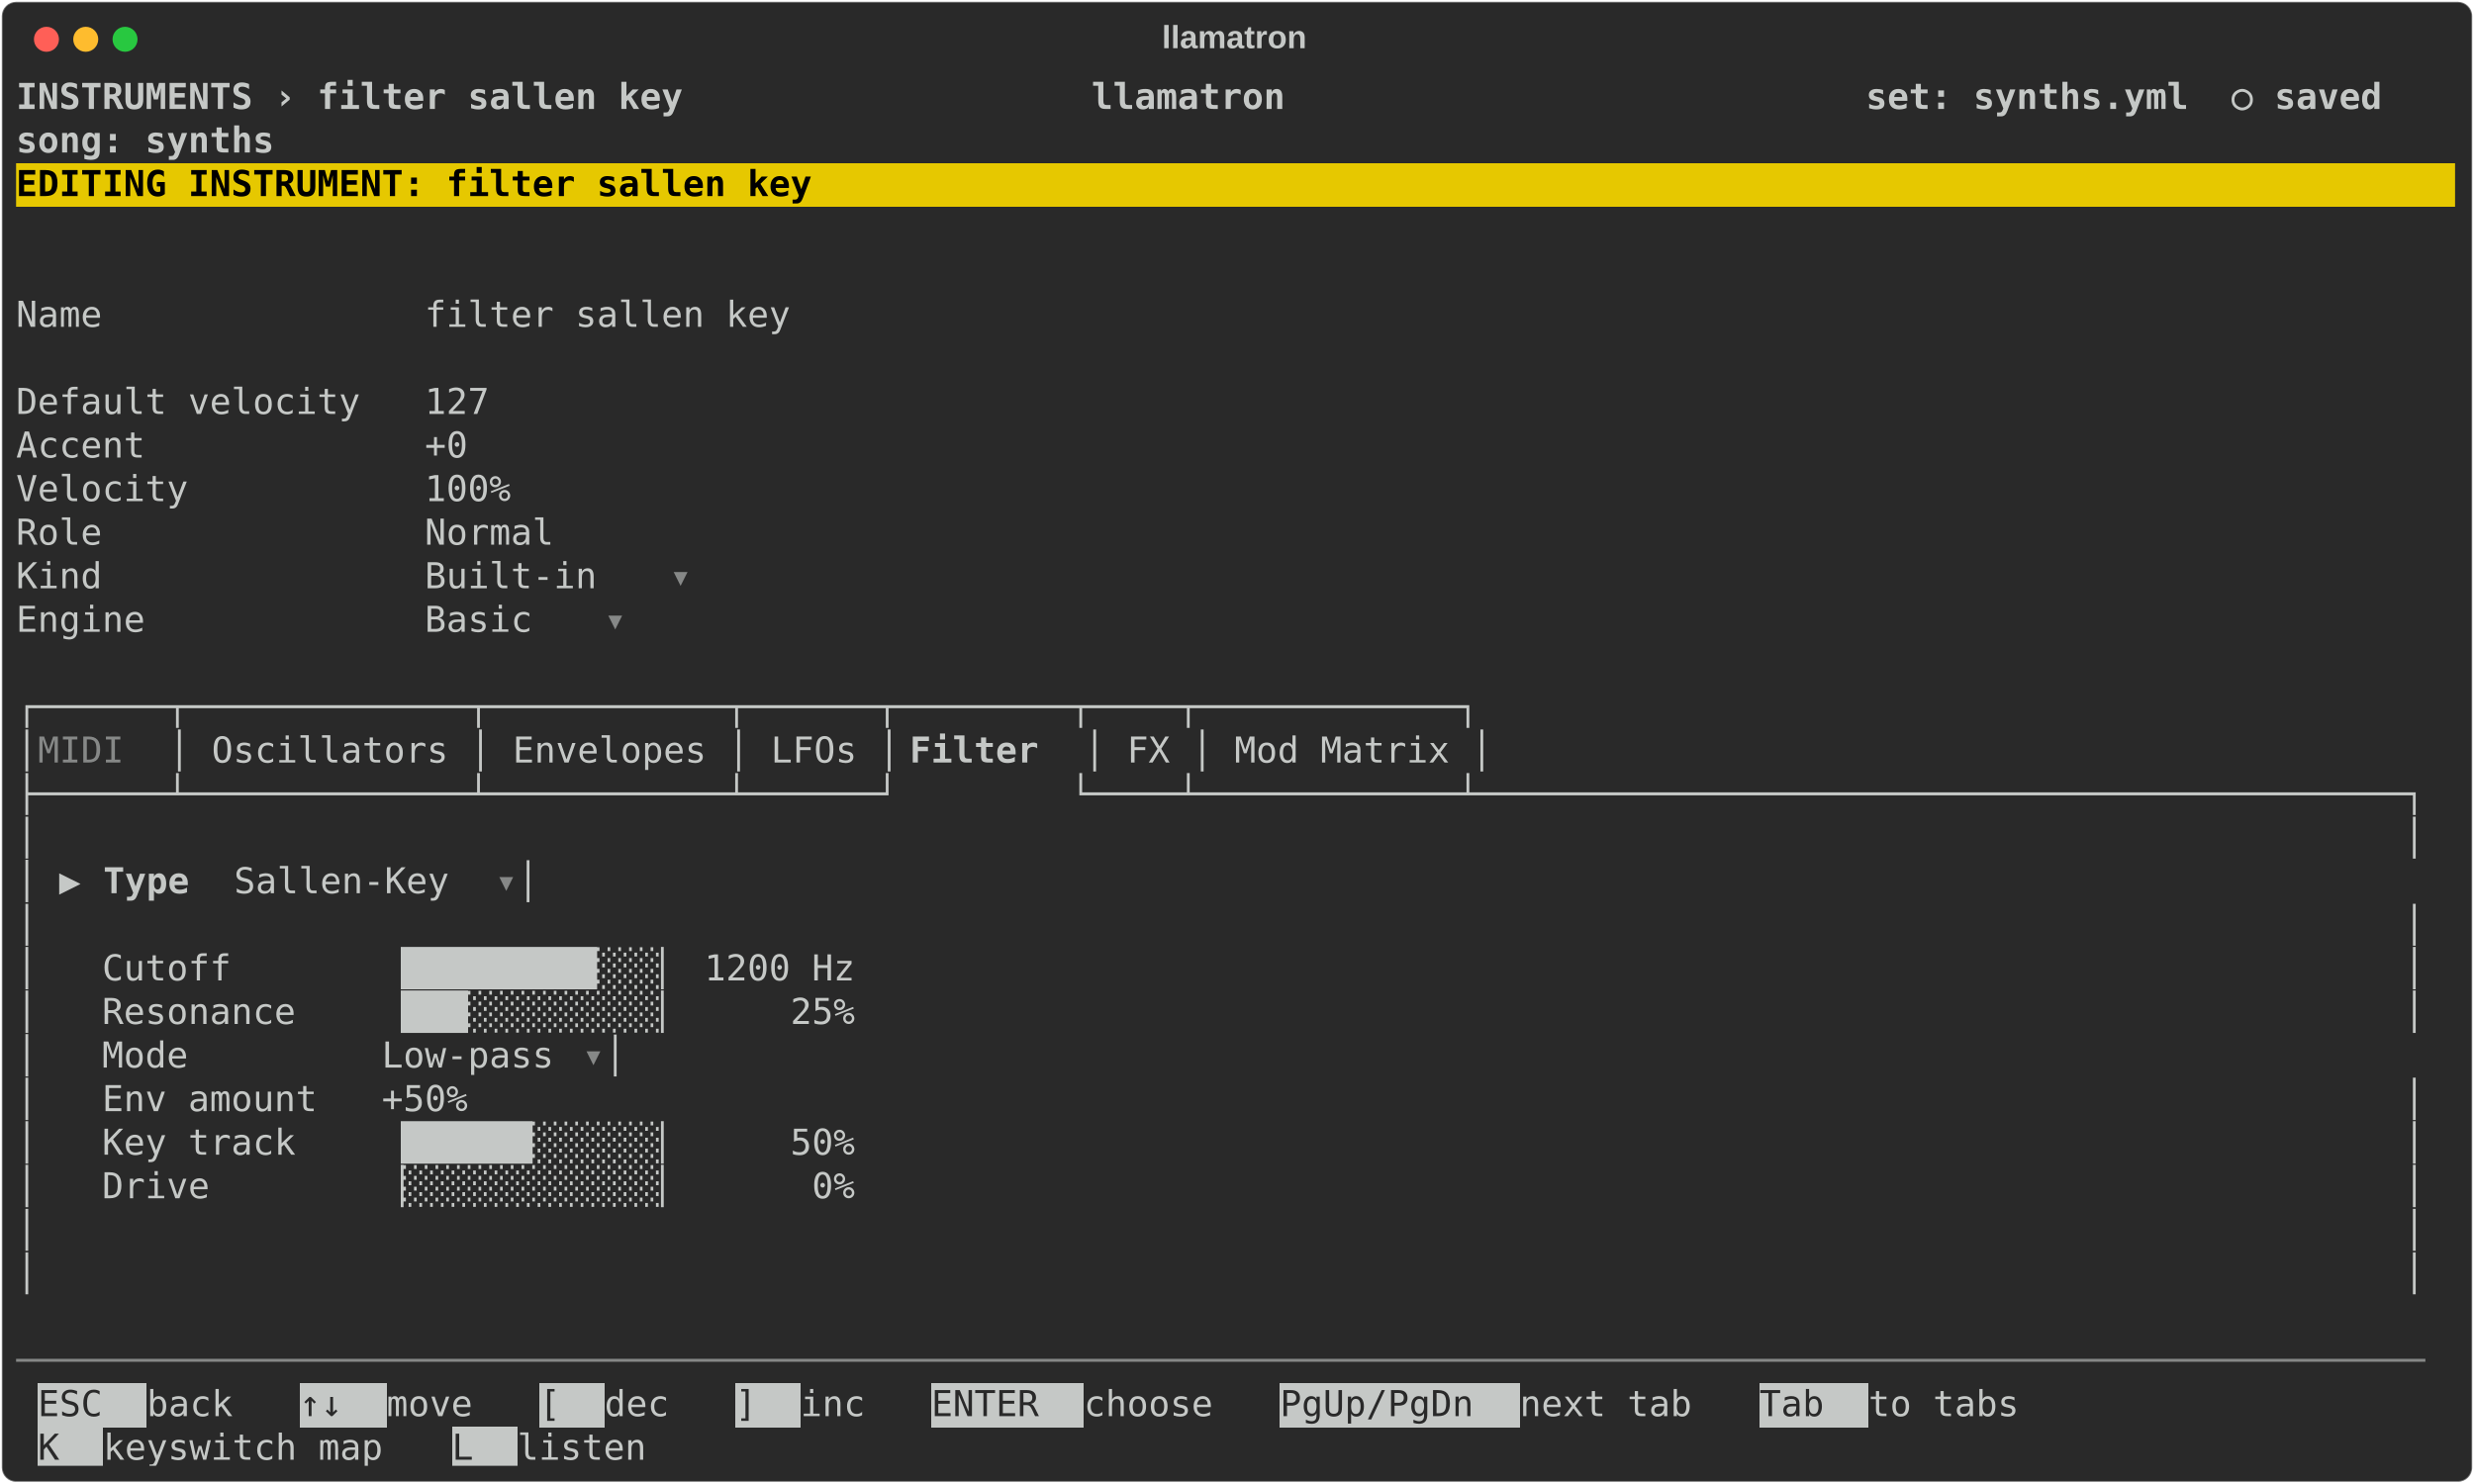
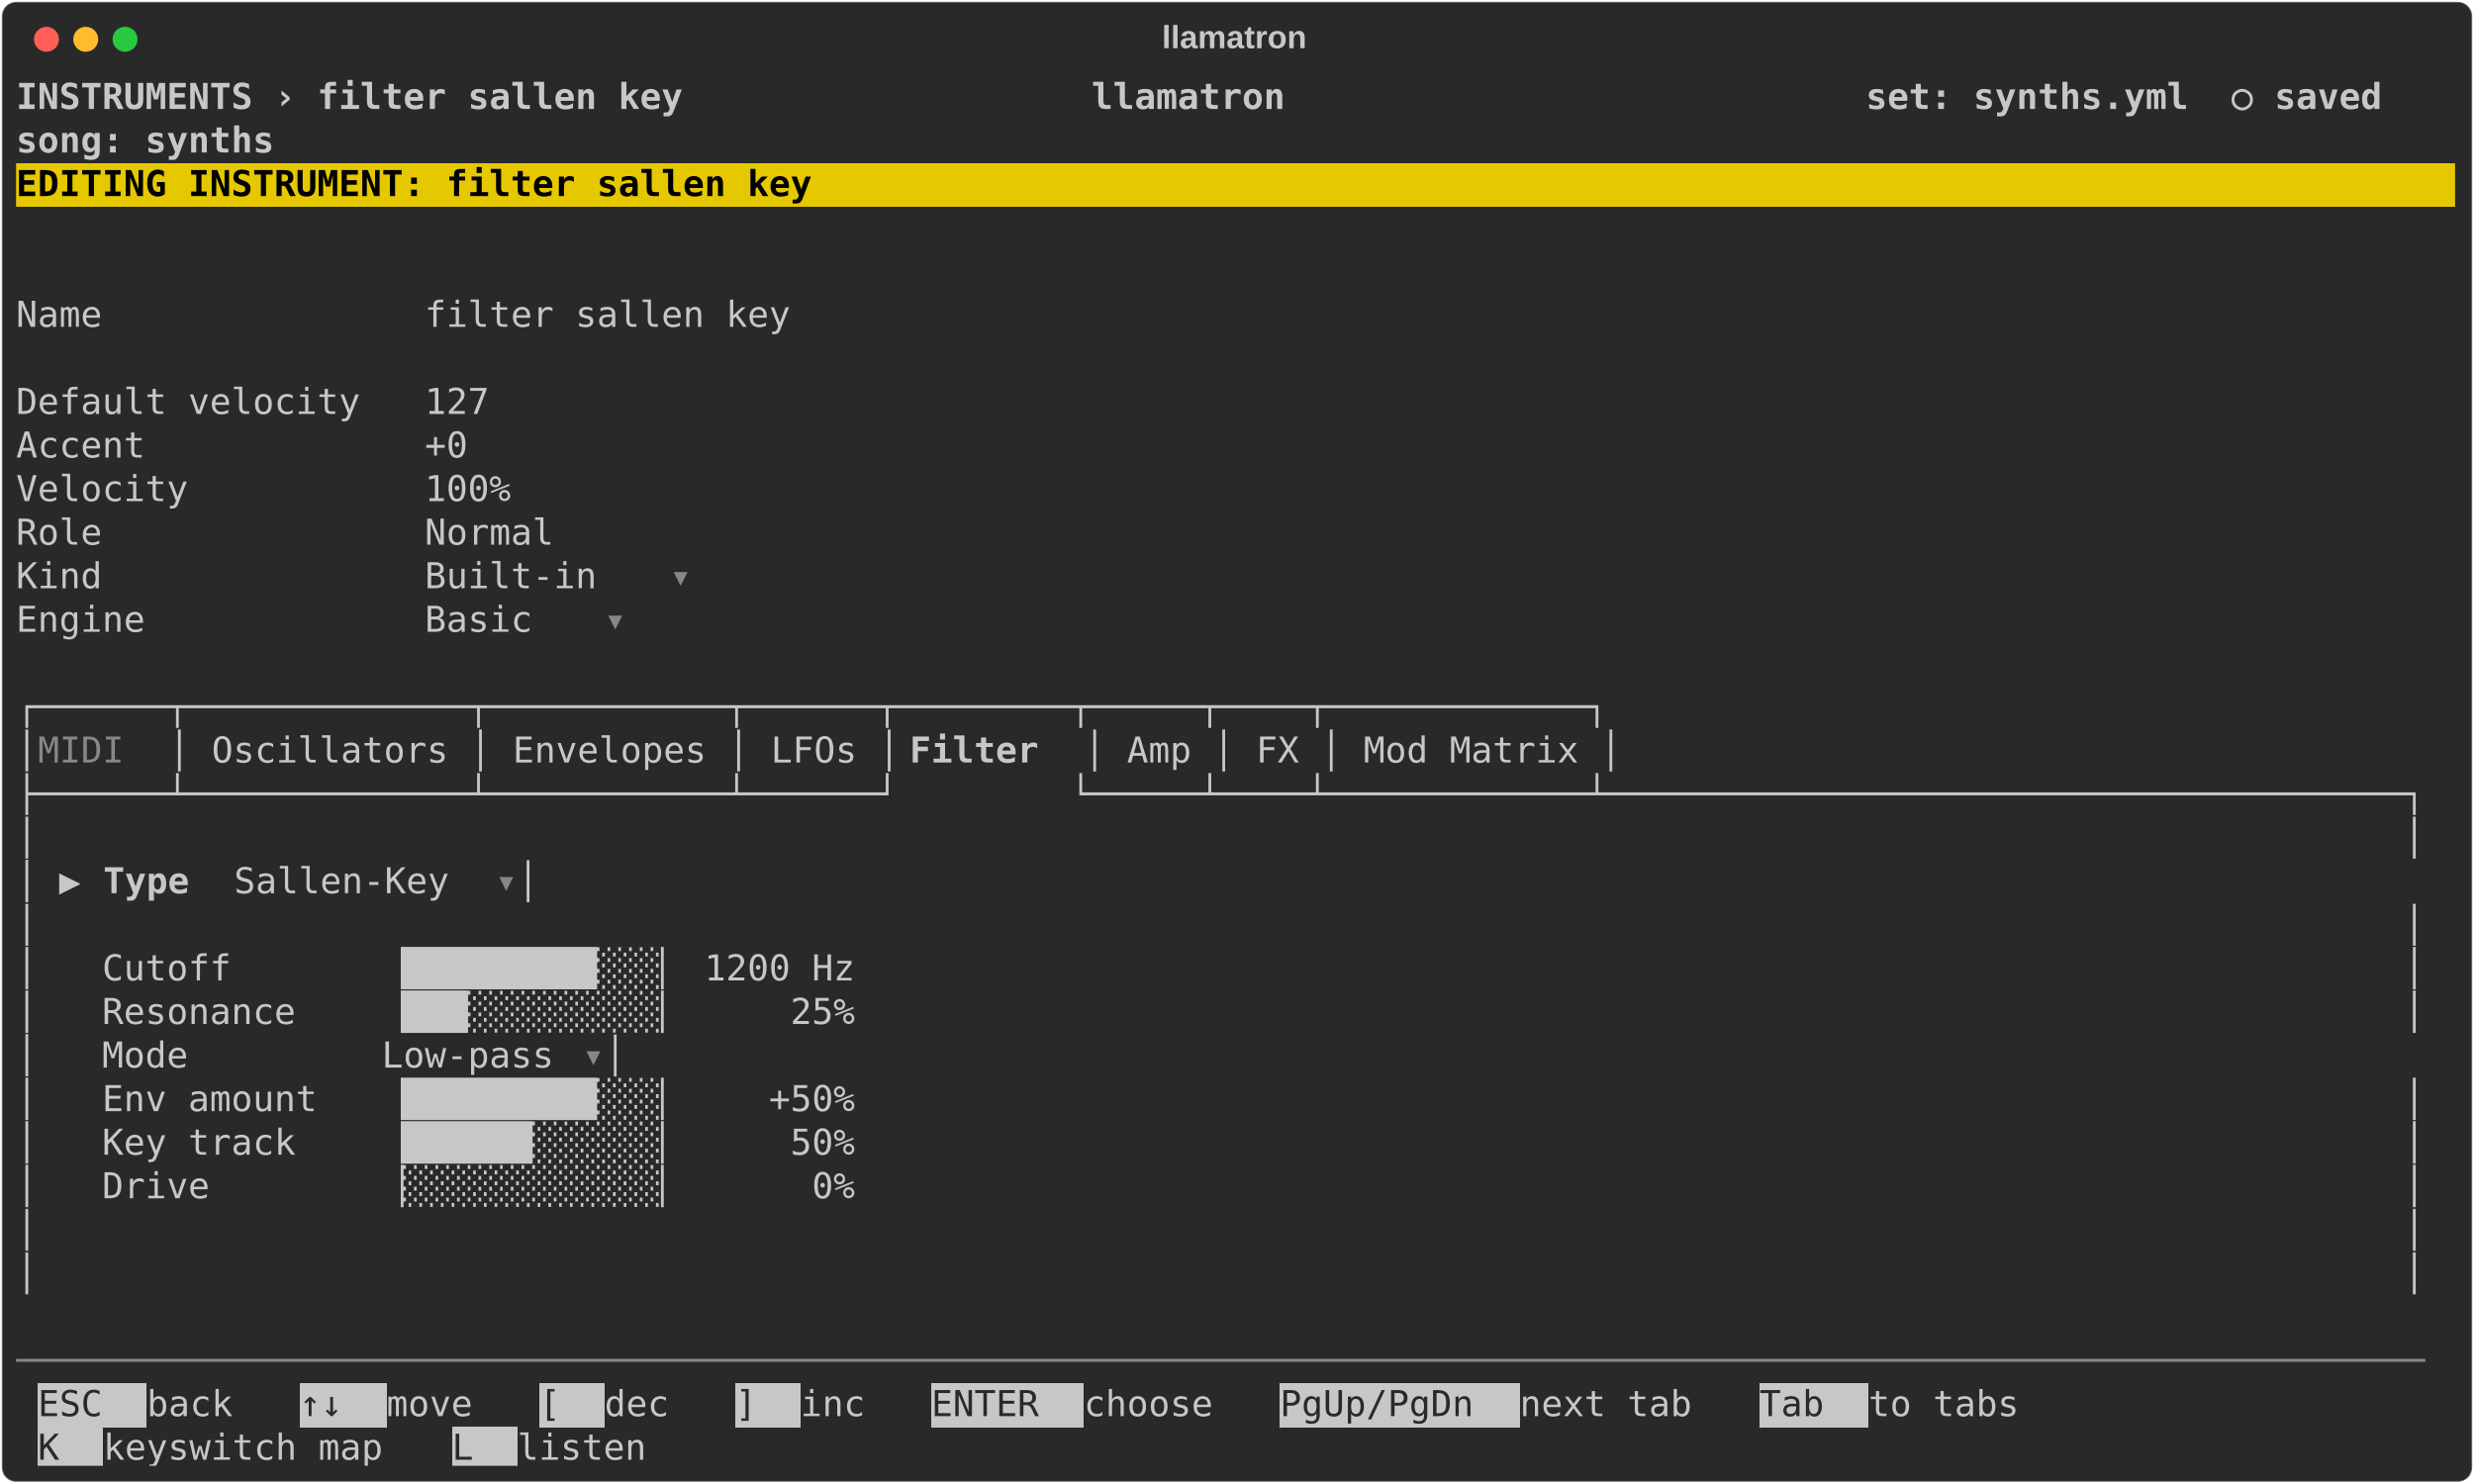
<svg xmlns="http://www.w3.org/2000/svg" class="rich-terminal" viewBox="0 0 1385 830.8">
  <style>

    @font-face {
        font-family: "Fira Code";
        src: local("FiraCode-Regular"),
                url("https://cdnjs.cloudflare.com/ajax/libs/firacode/6.2.0/woff2/FiraCode-Regular.woff2") format("woff2"),
                url("https://cdnjs.cloudflare.com/ajax/libs/firacode/6.2.0/woff/FiraCode-Regular.woff") format("woff");
        font-style: normal;
        font-weight: 400;
    }
    @font-face {
        font-family: "Fira Code";
        src: local("FiraCode-Bold"),
                url("https://cdnjs.cloudflare.com/ajax/libs/firacode/6.2.0/woff2/FiraCode-Bold.woff2") format("woff2"),
                url("https://cdnjs.cloudflare.com/ajax/libs/firacode/6.2.0/woff/FiraCode-Bold.woff") format("woff");
        font-style: bold;
        font-weight: 700;
    }

    .terminal-filter_sallen_key-matrix {
        font-family: Fira Code, monospace;
        font-size: 20px;
        line-height: 24.4px;
        font-variant-east-asian: full-width;
    }

    .terminal-filter_sallen_key-title {
        font-size: 18px;
        font-weight: bold;
        font-family: arial;
    }

    .terminal-filter_sallen_key-r1 { fill: #c5c8c6;font-weight: bold }
.terminal-filter_sallen_key-r2 { fill: #c5c8c6 }
.terminal-filter_sallen_key-r3 { fill: #000000;font-weight: bold }
.terminal-filter_sallen_key-r4 { fill: #868887 }
.terminal-filter_sallen_key-r5 { fill: #292929 }
    </style>
  <defs>
    <clipPath id="terminal-filter_sallen_key-clip-terminal">
      <rect x="0" y="0" width="1365.4" height="779.8" />
    </clipPath>
    <clipPath id="terminal-filter_sallen_key-line-0">
      <rect x="0" y="1.5" width="1366.4" height="24.65" />
    </clipPath>
    <clipPath id="terminal-filter_sallen_key-line-1">
      <rect x="0" y="25.9" width="1366.4" height="24.65" />
    </clipPath>
    <clipPath id="terminal-filter_sallen_key-line-2">
      <rect x="0" y="50.3" width="1366.4" height="24.65" />
    </clipPath>
    <clipPath id="terminal-filter_sallen_key-line-3">
      <rect x="0" y="74.7" width="1366.4" height="24.65" />
    </clipPath>
    <clipPath id="terminal-filter_sallen_key-line-4">
      <rect x="0" y="99.1" width="1366.4" height="24.65" />
    </clipPath>
    <clipPath id="terminal-filter_sallen_key-line-5">
      <rect x="0" y="123.5" width="1366.4" height="24.65" />
    </clipPath>
    <clipPath id="terminal-filter_sallen_key-line-6">
      <rect x="0" y="147.9" width="1366.4" height="24.65" />
    </clipPath>
    <clipPath id="terminal-filter_sallen_key-line-7">
      <rect x="0" y="172.3" width="1366.4" height="24.65" />
    </clipPath>
    <clipPath id="terminal-filter_sallen_key-line-8">
      <rect x="0" y="196.7" width="1366.4" height="24.65" />
    </clipPath>
    <clipPath id="terminal-filter_sallen_key-line-9">
      <rect x="0" y="221.1" width="1366.4" height="24.65" />
    </clipPath>
    <clipPath id="terminal-filter_sallen_key-line-10">
      <rect x="0" y="245.5" width="1366.4" height="24.65" />
    </clipPath>
    <clipPath id="terminal-filter_sallen_key-line-11">
      <rect x="0" y="269.9" width="1366.4" height="24.65" />
    </clipPath>
    <clipPath id="terminal-filter_sallen_key-line-12">
      <rect x="0" y="294.3" width="1366.4" height="24.65" />
    </clipPath>
    <clipPath id="terminal-filter_sallen_key-line-13">
      <rect x="0" y="318.7" width="1366.4" height="24.65" />
    </clipPath>
    <clipPath id="terminal-filter_sallen_key-line-14">
      <rect x="0" y="343.1" width="1366.4" height="24.65" />
    </clipPath>
    <clipPath id="terminal-filter_sallen_key-line-15">
      <rect x="0" y="367.5" width="1366.4" height="24.65" />
    </clipPath>
    <clipPath id="terminal-filter_sallen_key-line-16">
      <rect x="0" y="391.9" width="1366.4" height="24.65" />
    </clipPath>
    <clipPath id="terminal-filter_sallen_key-line-17">
      <rect x="0" y="416.3" width="1366.4" height="24.65" />
    </clipPath>
    <clipPath id="terminal-filter_sallen_key-line-18">
      <rect x="0" y="440.7" width="1366.4" height="24.65" />
    </clipPath>
    <clipPath id="terminal-filter_sallen_key-line-19">
      <rect x="0" y="465.1" width="1366.4" height="24.65" />
    </clipPath>
    <clipPath id="terminal-filter_sallen_key-line-20">
      <rect x="0" y="489.5" width="1366.4" height="24.65" />
    </clipPath>
    <clipPath id="terminal-filter_sallen_key-line-21">
      <rect x="0" y="513.9" width="1366.4" height="24.65" />
    </clipPath>
    <clipPath id="terminal-filter_sallen_key-line-22">
      <rect x="0" y="538.3" width="1366.4" height="24.65" />
    </clipPath>
    <clipPath id="terminal-filter_sallen_key-line-23">
      <rect x="0" y="562.7" width="1366.4" height="24.65" />
    </clipPath>
    <clipPath id="terminal-filter_sallen_key-line-24">
      <rect x="0" y="587.1" width="1366.4" height="24.65" />
    </clipPath>
    <clipPath id="terminal-filter_sallen_key-line-25">
      <rect x="0" y="611.5" width="1366.4" height="24.65" />
    </clipPath>
    <clipPath id="terminal-filter_sallen_key-line-26">
      <rect x="0" y="635.9" width="1366.4" height="24.65" />
    </clipPath>
    <clipPath id="terminal-filter_sallen_key-line-27">
      <rect x="0" y="660.3" width="1366.4" height="24.65" />
    </clipPath>
    <clipPath id="terminal-filter_sallen_key-line-28">
      <rect x="0" y="684.7" width="1366.4" height="24.65" />
    </clipPath>
    <clipPath id="terminal-filter_sallen_key-line-29">
      <rect x="0" y="709.1" width="1366.4" height="24.65" />
    </clipPath>
    <clipPath id="terminal-filter_sallen_key-line-30">
      <rect x="0" y="733.5" width="1366.4" height="24.65" />
    </clipPath>
  </defs>
  <rect fill="#292929" stroke="rgba(255,255,255,0.35)" stroke-width="1" x="1" y="1" width="1383" height="828.8" rx="8" />
  <text class="terminal-filter_sallen_key-title" fill="#c5c8c6" text-anchor="middle" x="691" y="27">llamatron</text>
  <g transform="translate(26,22)">
    <circle cx="0" cy="0" r="7" fill="#ff5f57" />
    <circle cx="22" cy="0" r="7" fill="#febc2e" />
    <circle cx="44" cy="0" r="7" fill="#28c840" />
  </g>
  <g transform="translate(9, 41)" clip-path="url(#terminal-filter_sallen_key-clip-terminal)">
    <rect fill="#e6c800" x="0" y="50.3" width="1366.4" height="24.65" shape-rendering="crispEdges" />
    <rect fill="#c5c8c6" x="12.2" y="733.5" width="61" height="24.65" shape-rendering="crispEdges" />
    <rect fill="#c5c8c6" x="158.6" y="733.5" width="48.8" height="24.65" shape-rendering="crispEdges" />
    <rect fill="#c5c8c6" x="292.8" y="733.5" width="36.6" height="24.65" shape-rendering="crispEdges" />
    <rect fill="#c5c8c6" x="402.6" y="733.5" width="36.6" height="24.65" shape-rendering="crispEdges" />
    <rect fill="#c5c8c6" x="512.4" y="733.5" width="85.4" height="24.65" shape-rendering="crispEdges" />
    <rect fill="#c5c8c6" x="707.6" y="733.5" width="134.2" height="24.65" shape-rendering="crispEdges" />
    <rect fill="#c5c8c6" x="976" y="733.5" width="61" height="24.65" shape-rendering="crispEdges" />
    <rect fill="#c5c8c6" x="12.2" y="757.9" width="36.6" height="24.65" shape-rendering="crispEdges" />
    <rect fill="#c5c8c6" x="244" y="757.9" width="36.6" height="24.65" shape-rendering="crispEdges" />
    <g class="terminal-filter_sallen_key-matrix">
      <text class="terminal-filter_sallen_key-r1" x="0" y="20" textLength="1366.4" clip-path="url(#terminal-filter_sallen_key-line-0)"> INSTRUMENTS › filter sallen key                   llamatron                           set: synths.yml  ○ saved </text>
      <text class="terminal-filter_sallen_key-r2" x="1366.4" y="20" textLength="12.2" clip-path="url(#terminal-filter_sallen_key-line-0)">
</text>
      <text class="terminal-filter_sallen_key-r1" x="0" y="44.4" textLength="1366.4" clip-path="url(#terminal-filter_sallen_key-line-1)">                                                                                       song: synths             </text>
      <text class="terminal-filter_sallen_key-r2" x="1366.4" y="44.4" textLength="12.2" clip-path="url(#terminal-filter_sallen_key-line-1)">
</text>
      <text class="terminal-filter_sallen_key-r3" x="0" y="68.8" textLength="1366.4" clip-path="url(#terminal-filter_sallen_key-line-2)"> EDITING INSTRUMENT: filter sallen key                                                                          </text>
      <text class="terminal-filter_sallen_key-r2" x="1366.4" y="68.8" textLength="12.2" clip-path="url(#terminal-filter_sallen_key-line-2)">
</text>
      <text class="terminal-filter_sallen_key-r2" x="1366.4" y="93.2" textLength="12.2" clip-path="url(#terminal-filter_sallen_key-line-3)">
</text>
      <text class="terminal-filter_sallen_key-r2" x="1366.4" y="117.6" textLength="12.2" clip-path="url(#terminal-filter_sallen_key-line-4)">
</text>
      <text class="terminal-filter_sallen_key-r2" x="0" y="142" textLength="475.8" clip-path="url(#terminal-filter_sallen_key-line-5)">  Name               filter sallen key </text>
      <text class="terminal-filter_sallen_key-r2" x="1366.4" y="142" textLength="12.2" clip-path="url(#terminal-filter_sallen_key-line-5)">
</text>
      <text class="terminal-filter_sallen_key-r2" x="1366.4" y="166.4" textLength="12.2" clip-path="url(#terminal-filter_sallen_key-line-6)">
</text>
      <text class="terminal-filter_sallen_key-r2" x="0" y="190.8" textLength="305" clip-path="url(#terminal-filter_sallen_key-line-7)">  Default velocity   127 </text>
      <text class="terminal-filter_sallen_key-r2" x="1366.4" y="190.8" textLength="12.2" clip-path="url(#terminal-filter_sallen_key-line-7)">
</text>
      <text class="terminal-filter_sallen_key-r2" x="0" y="215.2" textLength="292.8" clip-path="url(#terminal-filter_sallen_key-line-8)">  Accent             +0 </text>
      <text class="terminal-filter_sallen_key-r2" x="1366.4" y="215.2" textLength="12.2" clip-path="url(#terminal-filter_sallen_key-line-8)">
</text>
      <text class="terminal-filter_sallen_key-r2" x="0" y="239.6" textLength="317.2" clip-path="url(#terminal-filter_sallen_key-line-9)">  Velocity           100% </text>
      <text class="terminal-filter_sallen_key-r2" x="1366.4" y="239.6" textLength="12.2" clip-path="url(#terminal-filter_sallen_key-line-9)">
</text>
      <text class="terminal-filter_sallen_key-r2" x="0" y="264" textLength="341.6" clip-path="url(#terminal-filter_sallen_key-line-10)">  Role               Normal </text>
      <text class="terminal-filter_sallen_key-r2" x="1366.4" y="264" textLength="12.2" clip-path="url(#terminal-filter_sallen_key-line-10)">
</text>
      <text class="terminal-filter_sallen_key-r2" x="0" y="288.4" textLength="366" clip-path="url(#terminal-filter_sallen_key-line-11)">  Kind               Built-in </text>
      <text class="terminal-filter_sallen_key-r4" x="366" y="288.4" textLength="12.2" clip-path="url(#terminal-filter_sallen_key-line-11)">▾</text>
      <text class="terminal-filter_sallen_key-r2" x="1366.4" y="288.4" textLength="12.2" clip-path="url(#terminal-filter_sallen_key-line-11)">
</text>
      <text class="terminal-filter_sallen_key-r2" x="0" y="312.8" textLength="329.4" clip-path="url(#terminal-filter_sallen_key-line-12)">  Engine             Basic </text>
      <text class="terminal-filter_sallen_key-r4" x="329.4" y="312.8" textLength="12.2" clip-path="url(#terminal-filter_sallen_key-line-12)">▾</text>
      <text class="terminal-filter_sallen_key-r2" x="1366.4" y="312.8" textLength="12.2" clip-path="url(#terminal-filter_sallen_key-line-12)">
</text>
      <text class="terminal-filter_sallen_key-r2" x="1366.4" y="337.2" textLength="12.2" clip-path="url(#terminal-filter_sallen_key-line-13)">
</text>
-       <text class="terminal-filter_sallen_key-r2" x="0" y="361.6" textLength="829.6" clip-path="url(#terminal-filter_sallen_key-line-14)">┌──────┬─────────────┬───────────┬──────┬────────┬────┬────────────┐</text>
+       <text class="terminal-filter_sallen_key-r2" x="0" y="361.6" textLength="902.8" clip-path="url(#terminal-filter_sallen_key-line-14)">┌──────┬─────────────┬───────────┬──────┬────────┬─────┬────┬────────────┐</text>
      <text class="terminal-filter_sallen_key-r2" x="1366.4" y="361.6" textLength="12.2" clip-path="url(#terminal-filter_sallen_key-line-14)">
</text>
      <text class="terminal-filter_sallen_key-r2" x="0" y="386" textLength="12.2" clip-path="url(#terminal-filter_sallen_key-line-15)">│</text>
      <text class="terminal-filter_sallen_key-r4" x="12.2" y="386" textLength="73.2" clip-path="url(#terminal-filter_sallen_key-line-15)"> MIDI </text>
      <text class="terminal-filter_sallen_key-r2" x="85.4" y="386" textLength="414.8" clip-path="url(#terminal-filter_sallen_key-line-15)">│ Oscillators │ Envelopes │ LFOs │</text>
      <text class="terminal-filter_sallen_key-r1" x="500.2" y="386" textLength="97.6" clip-path="url(#terminal-filter_sallen_key-line-15)"> Filter </text>
-       <text class="terminal-filter_sallen_key-r2" x="597.8" y="386" textLength="231.8" clip-path="url(#terminal-filter_sallen_key-line-15)">│ FX │ Mod Matrix │</text>
+       <text class="terminal-filter_sallen_key-r2" x="597.8" y="386" textLength="305" clip-path="url(#terminal-filter_sallen_key-line-15)">│ Amp │ FX │ Mod Matrix │</text>
      <text class="terminal-filter_sallen_key-r2" x="1366.4" y="386" textLength="12.2" clip-path="url(#terminal-filter_sallen_key-line-15)">
</text>
-       <text class="terminal-filter_sallen_key-r2" x="0" y="410.4" textLength="1366.4" clip-path="url(#terminal-filter_sallen_key-line-16)">├──────┴─────────────┴───────────┴──────┘        └────┴────────────┴───────────────────────────────────────────┐</text>
+       <text class="terminal-filter_sallen_key-r2" x="0" y="410.4" textLength="1366.4" clip-path="url(#terminal-filter_sallen_key-line-16)">├──────┴─────────────┴───────────┴──────┘        └─────┴────┴────────────┴─────────────────────────────────────┐</text>
      <text class="terminal-filter_sallen_key-r2" x="1366.4" y="410.4" textLength="12.2" clip-path="url(#terminal-filter_sallen_key-line-16)">
</text>
      <text class="terminal-filter_sallen_key-r2" x="0" y="434.8" textLength="1366.4" clip-path="url(#terminal-filter_sallen_key-line-17)">│                                                                                                              │</text>
      <text class="terminal-filter_sallen_key-r2" x="1366.4" y="434.8" textLength="12.2" clip-path="url(#terminal-filter_sallen_key-line-17)">
</text>
      <text class="terminal-filter_sallen_key-r2" x="0" y="459.2" textLength="48.8" clip-path="url(#terminal-filter_sallen_key-line-18)">│ ▶ </text>
      <text class="terminal-filter_sallen_key-r1" x="48.8" y="459.2" textLength="73.2" clip-path="url(#terminal-filter_sallen_key-line-18)">Type  </text>
      <text class="terminal-filter_sallen_key-r2" x="122" y="459.2" textLength="146.4" clip-path="url(#terminal-filter_sallen_key-line-18)"> Sallen-Key </text>
      <text class="terminal-filter_sallen_key-r4" x="268.4" y="459.2" textLength="12.2" clip-path="url(#terminal-filter_sallen_key-line-18)">▾</text>
      <text class="terminal-filter_sallen_key-r2" x="280.6" y="459.2" textLength="1085.8" clip-path="url(#terminal-filter_sallen_key-line-18)">                                                                                        │</text>
      <text class="terminal-filter_sallen_key-r2" x="1366.4" y="459.2" textLength="12.2" clip-path="url(#terminal-filter_sallen_key-line-18)">
</text>
      <text class="terminal-filter_sallen_key-r2" x="0" y="483.6" textLength="1366.4" clip-path="url(#terminal-filter_sallen_key-line-19)">│                                                                                                              │</text>
      <text class="terminal-filter_sallen_key-r2" x="1366.4" y="483.6" textLength="12.2" clip-path="url(#terminal-filter_sallen_key-line-19)">
</text>
      <text class="terminal-filter_sallen_key-r2" x="0" y="508" textLength="1366.4" clip-path="url(#terminal-filter_sallen_key-line-20)">│   Cutoff       ▕█████████░░░▏ 1200 Hz                                                                        │</text>
      <text class="terminal-filter_sallen_key-r2" x="1366.4" y="508" textLength="12.2" clip-path="url(#terminal-filter_sallen_key-line-20)">
</text>
      <text class="terminal-filter_sallen_key-r2" x="0" y="532.4" textLength="1366.4" clip-path="url(#terminal-filter_sallen_key-line-21)">│   Resonance    ▕███░░░░░░░░░▏     25%                                                                        │</text>
      <text class="terminal-filter_sallen_key-r2" x="1366.4" y="532.4" textLength="12.2" clip-path="url(#terminal-filter_sallen_key-line-21)">
</text>
      <text class="terminal-filter_sallen_key-r2" x="0" y="556.8" textLength="317.2" clip-path="url(#terminal-filter_sallen_key-line-22)">│   Mode         Low-pass </text>
      <text class="terminal-filter_sallen_key-r4" x="317.2" y="556.8" textLength="12.2" clip-path="url(#terminal-filter_sallen_key-line-22)">▾</text>
      <text class="terminal-filter_sallen_key-r2" x="329.4" y="556.8" textLength="1037" clip-path="url(#terminal-filter_sallen_key-line-22)">                                                                                    │</text>
      <text class="terminal-filter_sallen_key-r2" x="1366.4" y="556.8" textLength="12.2" clip-path="url(#terminal-filter_sallen_key-line-22)">
</text>
-       <text class="terminal-filter_sallen_key-r2" x="0" y="581.2" textLength="1366.4" clip-path="url(#terminal-filter_sallen_key-line-23)">│   Env amount   +50%                                                                                          │</text>
+       <text class="terminal-filter_sallen_key-r2" x="0" y="581.2" textLength="1366.4" clip-path="url(#terminal-filter_sallen_key-line-23)">│   Env amount   ▕█████████░░░▏    +50%                                                                        │</text>
      <text class="terminal-filter_sallen_key-r2" x="1366.4" y="581.2" textLength="12.2" clip-path="url(#terminal-filter_sallen_key-line-23)">
</text>
      <text class="terminal-filter_sallen_key-r2" x="0" y="605.6" textLength="1366.4" clip-path="url(#terminal-filter_sallen_key-line-24)">│   Key track    ▕██████░░░░░░▏     50%                                                                        │</text>
      <text class="terminal-filter_sallen_key-r2" x="1366.4" y="605.6" textLength="12.2" clip-path="url(#terminal-filter_sallen_key-line-24)">
</text>
      <text class="terminal-filter_sallen_key-r2" x="0" y="630" textLength="1366.4" clip-path="url(#terminal-filter_sallen_key-line-25)">│   Drive        ▕░░░░░░░░░░░░▏      0%                                                                        │</text>
      <text class="terminal-filter_sallen_key-r2" x="1366.4" y="630" textLength="12.2" clip-path="url(#terminal-filter_sallen_key-line-25)">
</text>
      <text class="terminal-filter_sallen_key-r2" x="0" y="654.4" textLength="1366.4" clip-path="url(#terminal-filter_sallen_key-line-26)">│                                                                                                              │</text>
      <text class="terminal-filter_sallen_key-r2" x="1366.4" y="654.4" textLength="12.2" clip-path="url(#terminal-filter_sallen_key-line-26)">
</text>
      <text class="terminal-filter_sallen_key-r2" x="0" y="678.8" textLength="1366.4" clip-path="url(#terminal-filter_sallen_key-line-27)">│                                                                                                              │</text>
      <text class="terminal-filter_sallen_key-r2" x="1366.4" y="678.8" textLength="12.2" clip-path="url(#terminal-filter_sallen_key-line-27)">
</text>
      <text class="terminal-filter_sallen_key-r2" x="1366.4" y="703.2" textLength="12.2" clip-path="url(#terminal-filter_sallen_key-line-28)">
</text>
      <text class="terminal-filter_sallen_key-r4" x="0" y="727.6" textLength="1366.4" clip-path="url(#terminal-filter_sallen_key-line-29)">────────────────────────────────────────────────────────────────────────────────────────────────────────────────</text>
      <text class="terminal-filter_sallen_key-r2" x="1366.4" y="727.6" textLength="12.2" clip-path="url(#terminal-filter_sallen_key-line-29)">
</text>
      <text class="terminal-filter_sallen_key-r5" x="12.2" y="752" textLength="61" clip-path="url(#terminal-filter_sallen_key-line-30)"> ESC </text>
      <text class="terminal-filter_sallen_key-r2" x="73.2" y="752" textLength="85.4" clip-path="url(#terminal-filter_sallen_key-line-30)"> back  </text>
      <text class="terminal-filter_sallen_key-r5" x="158.6" y="752" textLength="48.8" clip-path="url(#terminal-filter_sallen_key-line-30)"> ↑↓ </text>
      <text class="terminal-filter_sallen_key-r2" x="207.4" y="752" textLength="85.4" clip-path="url(#terminal-filter_sallen_key-line-30)"> move  </text>
      <text class="terminal-filter_sallen_key-r5" x="292.8" y="752" textLength="36.6" clip-path="url(#terminal-filter_sallen_key-line-30)"> [ </text>
      <text class="terminal-filter_sallen_key-r2" x="329.4" y="752" textLength="73.2" clip-path="url(#terminal-filter_sallen_key-line-30)"> dec  </text>
      <text class="terminal-filter_sallen_key-r5" x="402.6" y="752" textLength="36.6" clip-path="url(#terminal-filter_sallen_key-line-30)"> ] </text>
      <text class="terminal-filter_sallen_key-r2" x="439.2" y="752" textLength="73.2" clip-path="url(#terminal-filter_sallen_key-line-30)"> inc  </text>
      <text class="terminal-filter_sallen_key-r5" x="512.4" y="752" textLength="85.4" clip-path="url(#terminal-filter_sallen_key-line-30)"> ENTER </text>
      <text class="terminal-filter_sallen_key-r2" x="597.8" y="752" textLength="109.8" clip-path="url(#terminal-filter_sallen_key-line-30)"> choose  </text>
      <text class="terminal-filter_sallen_key-r5" x="707.6" y="752" textLength="134.2" clip-path="url(#terminal-filter_sallen_key-line-30)"> PgUp/PgDn </text>
      <text class="terminal-filter_sallen_key-r2" x="841.8" y="752" textLength="134.2" clip-path="url(#terminal-filter_sallen_key-line-30)"> next tab  </text>
      <text class="terminal-filter_sallen_key-r5" x="976" y="752" textLength="61" clip-path="url(#terminal-filter_sallen_key-line-30)"> Tab </text>
      <text class="terminal-filter_sallen_key-r2" x="1037" y="752" textLength="122" clip-path="url(#terminal-filter_sallen_key-line-30)"> to tabs  </text>
      <text class="terminal-filter_sallen_key-r2" x="1366.4" y="752" textLength="12.2" clip-path="url(#terminal-filter_sallen_key-line-30)">
</text>
      <text class="terminal-filter_sallen_key-r5" x="12.2" y="776.4" textLength="36.6" clip-path="url(#terminal-filter_sallen_key-line-31)"> K </text>
      <text class="terminal-filter_sallen_key-r2" x="48.8" y="776.4" textLength="195.2" clip-path="url(#terminal-filter_sallen_key-line-31)"> keyswitch map  </text>
      <text class="terminal-filter_sallen_key-r5" x="244" y="776.4" textLength="36.6" clip-path="url(#terminal-filter_sallen_key-line-31)"> L </text>
      <text class="terminal-filter_sallen_key-r2" x="280.6" y="776.4" textLength="109.8" clip-path="url(#terminal-filter_sallen_key-line-31)"> listen  </text>
    </g>
  </g>
</svg>
